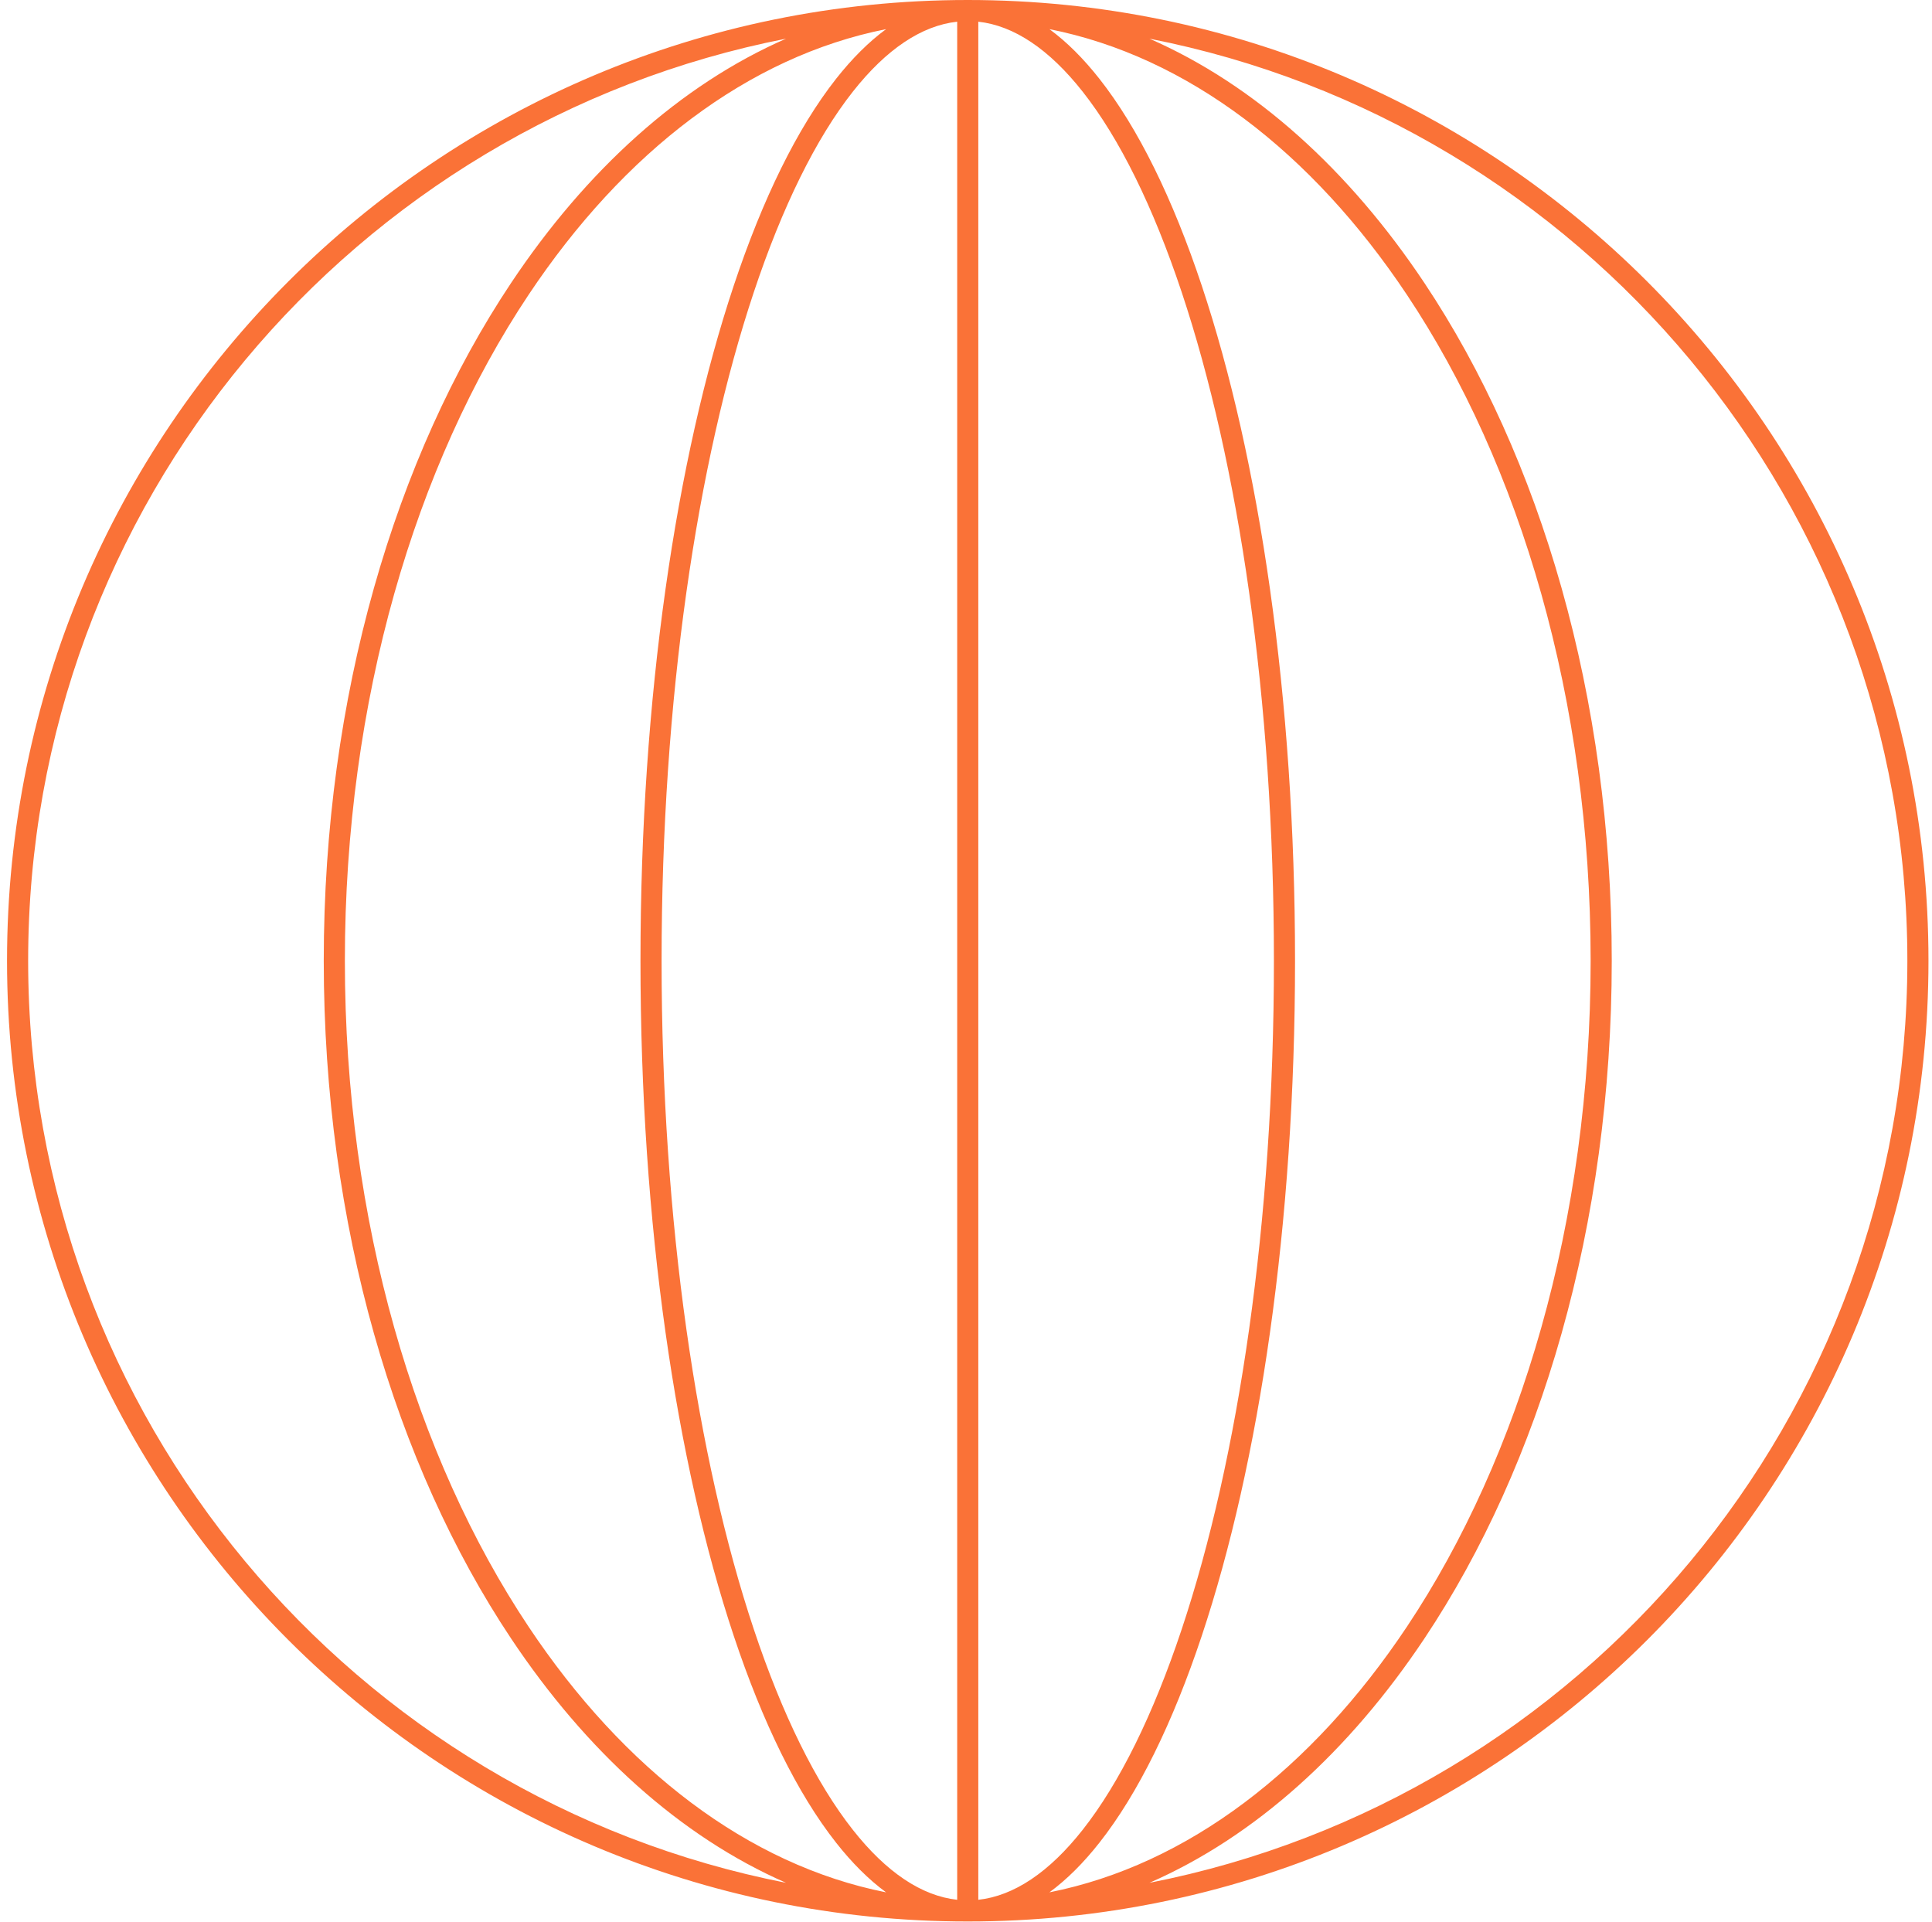
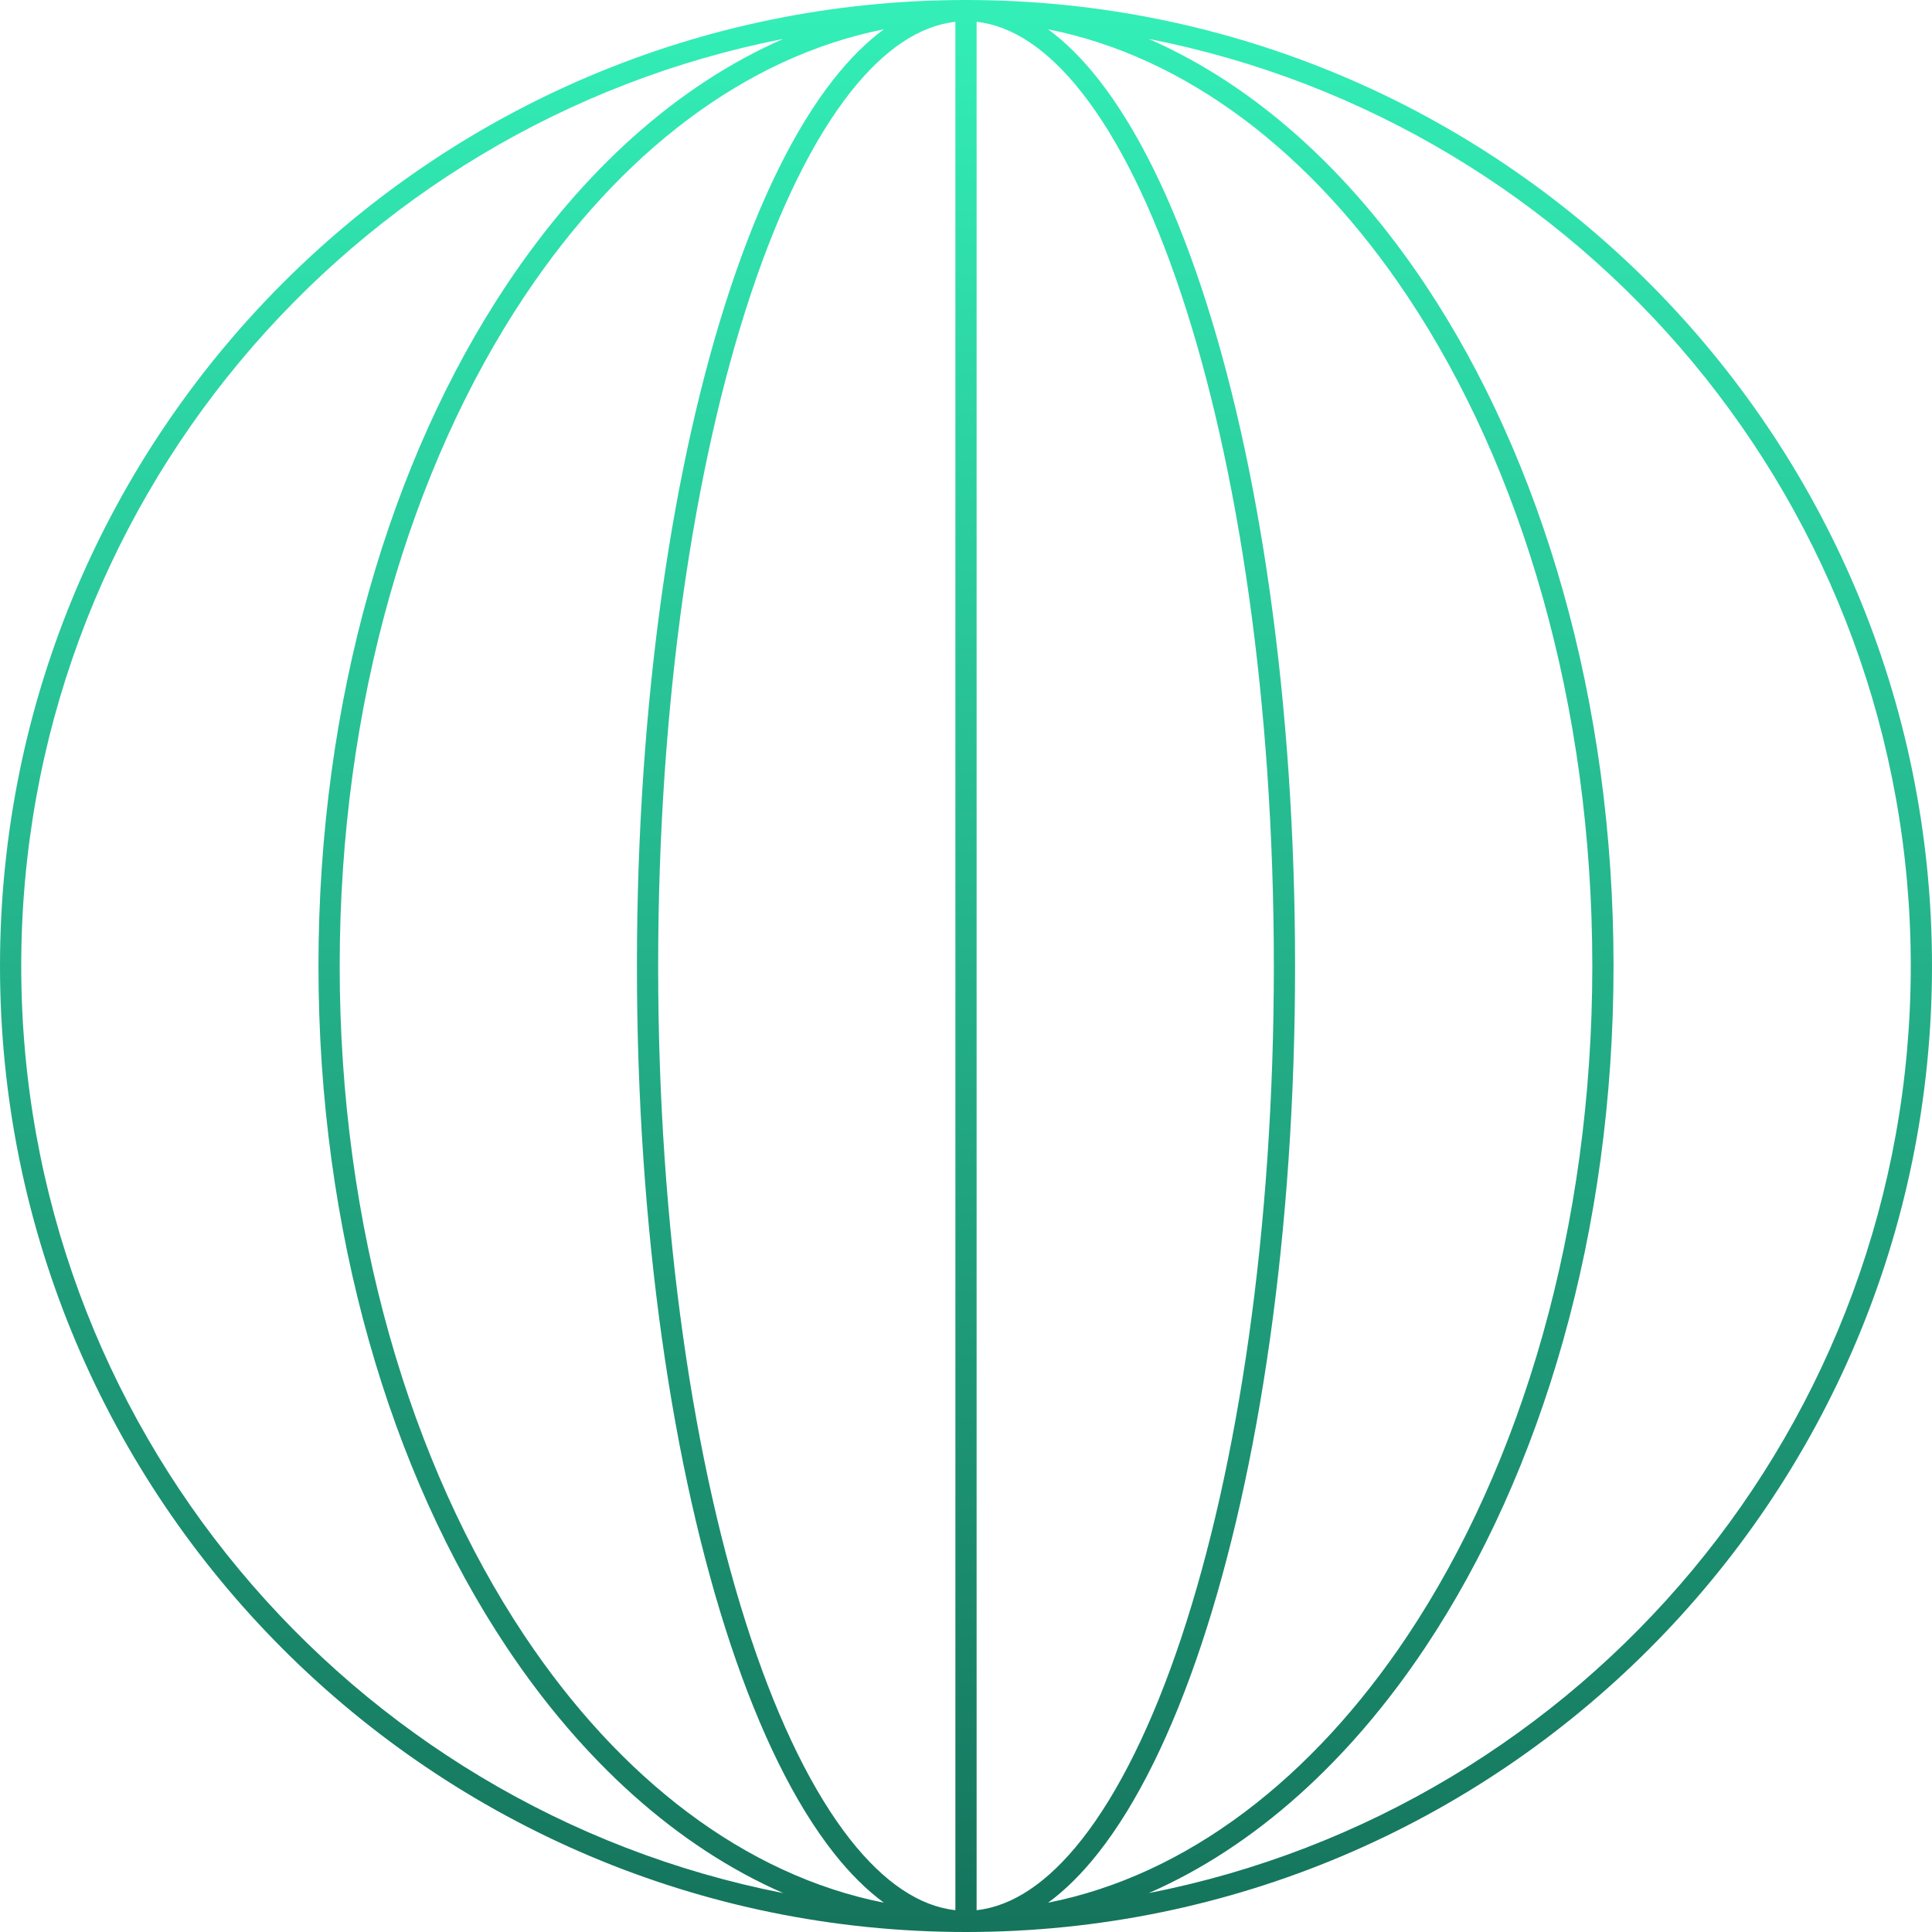
- <svg xmlns="http://www.w3.org/2000/svg" width="183" height="182" viewBox="0 0 183 182" fill="none">
-   <path fill-rule="evenodd" clip-rule="evenodd" d="M92.666 179.945C96.033 179.577 99.374 177.349 102.558 173.308C106.048 168.879 109.235 162.409 111.931 154.323C117.317 138.164 120.666 115.775 120.666 91C120.666 66.225 117.317 43.837 111.931 27.677C109.235 19.591 106.048 13.121 102.558 8.692C99.374 4.651 96.033 2.423 92.666 2.055V179.945ZM90.666 179.945V2.055C87.299 2.423 83.958 4.651 80.774 8.692C77.284 13.121 74.097 19.591 71.401 27.677C66.015 43.837 62.666 66.225 62.666 91C62.666 115.775 66.015 138.164 71.401 154.323C74.097 162.409 77.284 168.879 80.774 173.308C83.958 177.349 87.299 179.577 90.666 179.945ZM91.666 0C41.408 0 0.666 40.742 0.666 91C0.666 141.258 41.408 182 91.666 182C141.924 182 182.666 141.258 182.666 91C182.666 40.742 141.924 0 91.666 0ZM50.072 27.915C59.067 14.422 70.86 5.35 83.932 2.76C82.276 3.974 80.696 5.559 79.203 7.454C75.515 12.133 72.238 18.843 69.504 27.044C64.033 43.458 60.666 66.07 60.666 91C60.666 115.93 64.033 138.542 69.504 154.956C72.238 163.157 75.515 169.867 79.203 174.546C80.696 176.441 82.276 178.026 83.932 179.24C70.86 176.65 59.067 167.578 50.072 154.085C39.338 137.984 32.666 115.683 32.666 91C32.666 66.317 39.338 44.016 50.072 27.915ZM133.26 154.085C124.265 167.578 112.472 176.65 99.4 179.24C101.056 178.026 102.636 176.441 104.129 174.546C107.817 169.867 111.094 163.157 113.828 154.956C119.299 138.542 122.666 115.93 122.666 91C122.666 66.07 119.299 43.458 113.828 27.044C111.094 18.843 107.817 12.133 104.129 7.454C102.636 5.559 101.056 3.974 99.4 2.76C112.472 5.35 124.265 14.422 133.26 27.915C143.994 44.016 150.666 66.317 150.666 91C150.666 115.683 143.994 137.984 133.26 154.085ZM74.456 178.337C64.434 173.958 55.519 165.862 48.408 155.194C37.426 138.722 30.666 116.023 30.666 91C30.666 65.977 37.426 43.278 48.408 26.806C55.519 16.138 64.434 8.042 74.456 3.663C33.538 11.68 2.666 47.734 2.666 91C2.666 134.266 33.538 170.32 74.456 178.337ZM108.876 178.337C149.794 170.32 180.666 134.266 180.666 91C180.666 47.734 149.794 11.68 108.876 3.663C118.898 8.042 127.813 16.138 134.924 26.806C145.906 43.278 152.666 65.977 152.666 91C152.666 116.023 145.906 138.722 134.924 155.194C127.813 165.862 118.898 173.958 108.876 178.337Z" fill="#FA7237" />
+ <svg xmlns="http://www.w3.org/2000/svg" width="182" height="182" viewBox="0 0 182 182" fill="none">
+   <path fill-rule="evenodd" clip-rule="evenodd" d="M92 179.945C95.367 179.577 98.708 177.349 101.892 173.308C105.382 168.879 108.569 162.409 111.265 154.323C116.651 138.164 120 115.775 120 91C120 66.225 116.651 43.837 111.265 27.677C108.569 19.591 105.382 13.121 101.892 8.692C98.708 4.651 95.367 2.423 92 2.055V179.945ZM90 179.945V2.055C86.633 2.423 83.292 4.651 80.108 8.692C76.618 13.121 73.43 19.591 70.736 27.677C65.349 43.837 62 66.225 62 91C62 115.775 65.349 138.164 70.736 154.323C73.43 162.409 76.618 168.879 80.108 173.308C83.292 177.349 86.633 179.577 90 179.945ZM91 0C40.742 0 0 40.742 0 91C0 141.258 40.742 182 91 182C141.258 182 182 141.258 182 91C182 40.742 141.258 0 91 0ZM49.406 27.915C58.401 14.422 70.194 5.35 83.266 2.76C81.61 3.974 80.03 5.559 78.537 7.454C74.849 12.133 71.572 18.843 68.838 27.044C63.367 43.458 60 66.07 60 91C60 115.93 63.367 138.542 68.838 154.956C71.572 163.157 74.849 169.867 78.537 174.546C80.03 176.441 81.61 178.026 83.266 179.24C70.194 176.65 58.401 167.578 49.406 154.085C38.672 137.984 32 115.683 32 91C32 66.317 38.672 44.016 49.406 27.915ZM132.594 154.085C123.599 167.578 111.806 176.65 98.734 179.24C100.39 178.026 101.97 176.441 103.463 174.546C107.151 169.867 110.428 163.157 113.162 154.956C118.633 138.542 122 115.93 122 91C122 66.07 118.633 43.458 113.162 27.044C110.428 18.843 107.151 12.133 103.463 7.454C101.97 5.559 100.39 3.974 98.734 2.76C111.806 5.35 123.599 14.422 132.594 27.915C143.328 44.016 150 66.317 150 91C150 115.683 143.328 137.984 132.594 154.085ZM73.79 178.337C63.768 173.958 54.853 165.862 47.742 155.194C36.76 138.722 30 116.023 30 91C30 65.977 36.76 43.278 47.742 26.806C54.853 16.138 63.768 8.042 73.79 3.663C32.872 11.68 2 47.734 2 91C2 134.266 32.872 170.32 73.79 178.337ZM108.21 178.337C149.128 170.32 180 134.266 180 91C180 47.734 149.128 11.68 108.21 3.663C118.232 8.042 127.147 16.138 134.258 26.806C145.24 43.278 152 65.977 152 91C152 116.023 145.24 138.722 134.258 155.194C127.147 165.862 118.232 173.958 108.21 178.337Z" fill="url(#paint0_linear_1_3472)" />
+   <defs>
+     <linearGradient id="paint0_linear_1_3472" x1="91" y1="0" x2="91" y2="201.906" gradientUnits="userSpaceOnUse">
+       <stop stop-color="#33EFB7" />
+       <stop offset="1" stop-color="#116652" />
+     </linearGradient>
+   </defs>
</svg>
